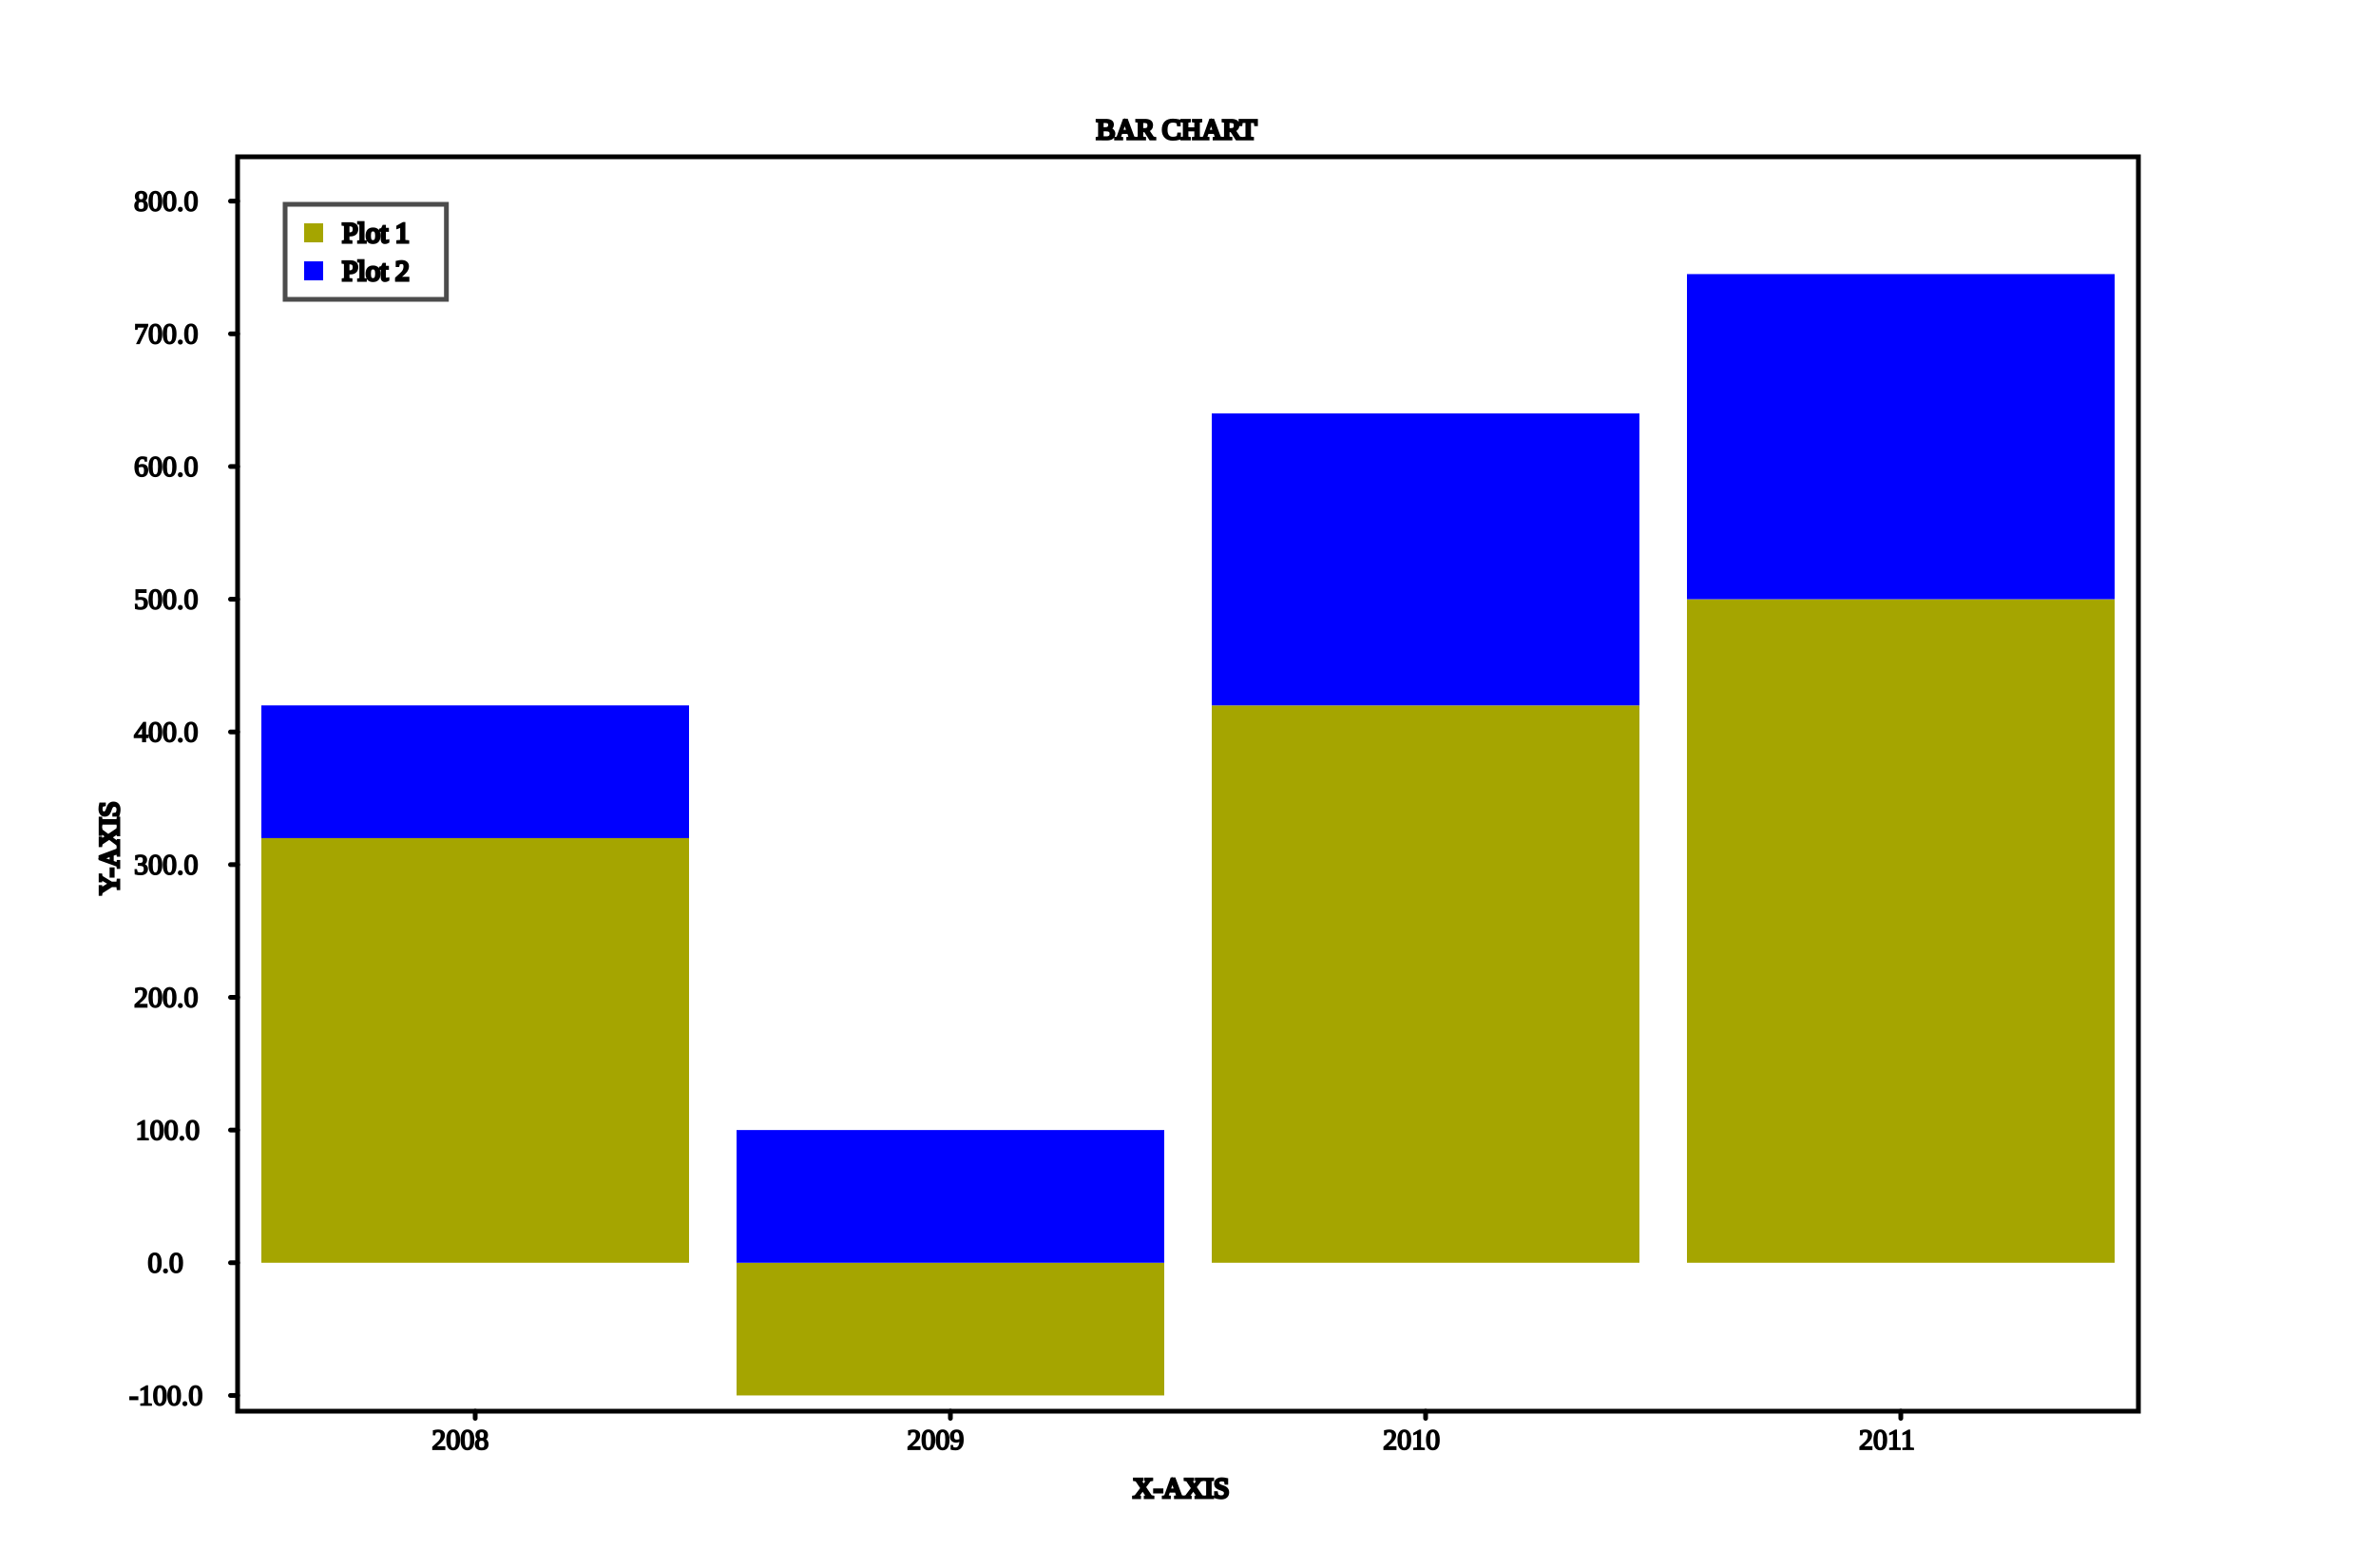
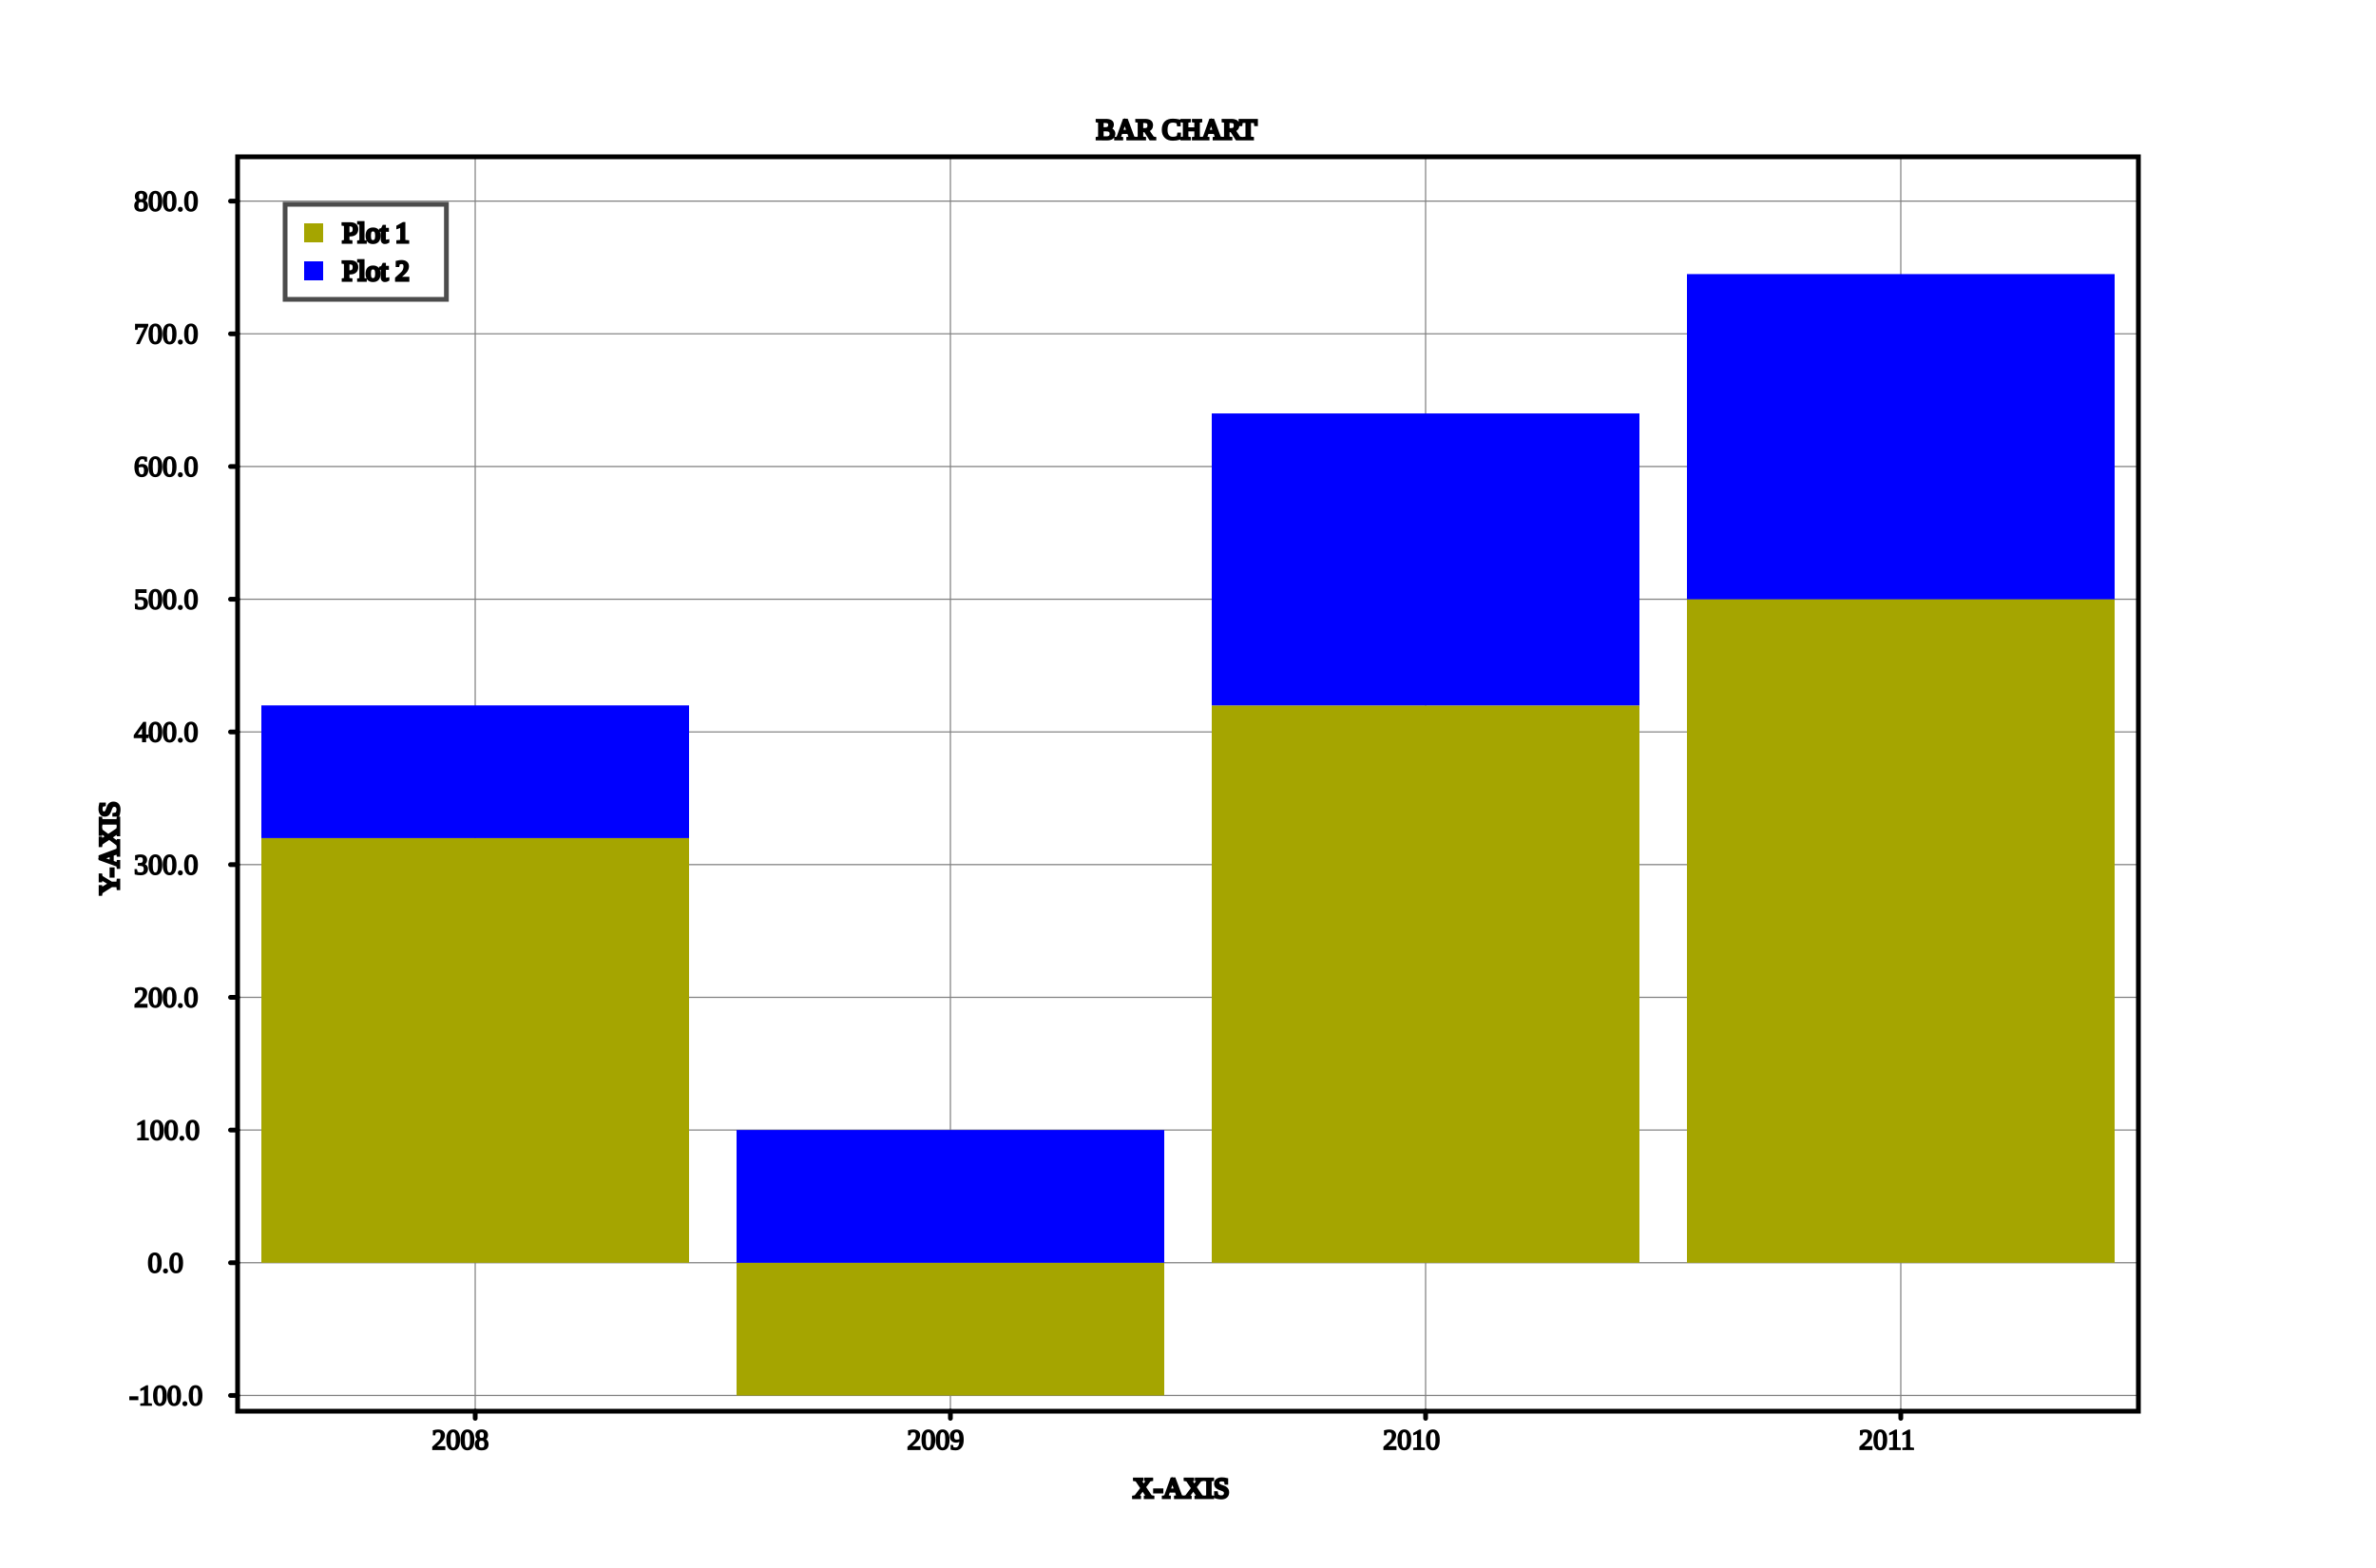
<svg xmlns="http://www.w3.org/2000/svg" height="660.0" width="1000.0" version="4.0">
  <rect width="100%" height="100%" fill="white" />
-   <rect x="100.0" y="66.0" width="800.0" height="528.0" style="fill:rgb(255,255,255);stroke-width:2.0;stroke:rgb(0,0,0);opacity:1" />
+   <line x1="200.0" y1="594.0" x2="200.0" y2="66.0" style="stroke:rgb(127.5,127.5,127.5);stroke-width:0.5;opacity:1.0;stroke-linecap:round" />
+   <line x1="400.0" y1="594.0" x2="400.0" y2="66.0" style="stroke:rgb(127.5,127.5,127.5);stroke-width:0.5;opacity:1.0;stroke-linecap:round" />
+   <line x1="600.0" y1="594.0" x2="600.0" y2="66.0" style="stroke:rgb(127.5,127.5,127.5);stroke-width:0.5;opacity:1.0;stroke-linecap:round" />
+   <line x1="800.0" y1="594.0" x2="800.0" y2="66.0" style="stroke:rgb(127.5,127.5,127.5);stroke-width:0.5;opacity:1.0;stroke-linecap:round" />
+   <line x1="100.0" y1="531.515" x2="900.0" y2="531.515" style="stroke:rgb(127.5,127.5,127.5);stroke-width:0.5;opacity:1.0;stroke-linecap:round" />
+   <line x1="100.0" y1="475.657" x2="900.0" y2="475.657" style="stroke:rgb(127.5,127.5,127.5);stroke-width:0.5;opacity:1.0;stroke-linecap:round" />
+   <line x1="100.0" y1="419.799" x2="900.0" y2="419.799" style="stroke:rgb(127.5,127.5,127.5);stroke-width:0.5;opacity:1.0;stroke-linecap:round" />
+   <line x1="100.0" y1="363.941" x2="900.0" y2="363.941" style="stroke:rgb(127.5,127.5,127.5);stroke-width:0.5;opacity:1.0;stroke-linecap:round" />
+   <line x1="100.0" y1="308.083" x2="900.0" y2="308.083" style="stroke:rgb(127.5,127.5,127.5);stroke-width:0.5;opacity:1.0;stroke-linecap:round" />
+   <line x1="100.0" y1="252.225" x2="900.0" y2="252.225" style="stroke:rgb(127.5,127.5,127.5);stroke-width:0.5;opacity:1.0;stroke-linecap:round" />
+   <line x1="100.0" y1="196.367" x2="900.0" y2="196.367" style="stroke:rgb(127.5,127.5,127.5);stroke-width:0.5;opacity:1.0;stroke-linecap:round" />
+   <line x1="100.0" y1="140.509" x2="900.0" y2="140.509" style="stroke:rgb(127.5,127.5,127.5);stroke-width:0.5;opacity:1.0;stroke-linecap:round" />
+   <line x1="100.0" y1="84.651" x2="900.0" y2="84.651" style="stroke:rgb(127.5,127.5,127.5);stroke-width:0.5;opacity:1.0;stroke-linecap:round" />
+   <line x1="100.0" y1="587.373" x2="900.0" y2="587.373" style="stroke:rgb(127.5,127.5,127.5);stroke-width:0.5;opacity:1.0;stroke-linecap:round" />
+   <rect x="100.0" y="66.0" width="800.0" height="528.0" style="fill:rgb(255,255,255);stroke-width:2.0;stroke:rgb(0,0,0);opacity:1;fill-opacity:0;" />
  <line x1="200.0" y1="597.0" x2="200.0" y2="594.0" style="stroke:rgb(0.0,0.0,0.0);stroke-width:2.0;opacity:1.0;stroke-linecap:round" />
  <text x="181.74" y="610.0" stroke="#000000" stroke-width="0.7" transform="rotate(-0.0,181.74,610.0)">2008</text>
  <line x1="400.0" y1="597.0" x2="400.0" y2="594.0" style="stroke:rgb(0.0,0.0,0.0);stroke-width:2.0;opacity:1.0;stroke-linecap:round" />
  <text x="381.74" y="610.0" stroke="#000000" stroke-width="0.7" transform="rotate(-0.0,381.74,610.0)">2009</text>
  <line x1="600.0" y1="597.0" x2="600.0" y2="594.0" style="stroke:rgb(0.0,0.0,0.0);stroke-width:2.0;opacity:1.0;stroke-linecap:round" />
  <text x="582.06" y="610.0" stroke="#000000" stroke-width="0.7" transform="rotate(-0.0,582.06,610.0)">2010</text>
  <line x1="800.0" y1="597.0" x2="800.0" y2="594.0" style="stroke:rgb(0.0,0.0,0.0);stroke-width:2.0;opacity:1.0;stroke-linecap:round" />
  <text x="782.38" y="610.0" stroke="#000000" stroke-width="0.7" transform="rotate(-0.0,782.38,610.0)">2011</text>
  <line x1="97.0" y1="531.515" x2="100.0" y2="531.515" style="stroke:rgb(0.0,0.0,0.0);stroke-width:2.0;opacity:1.0;stroke-linecap:round" />
  <text x="62.16" y="535.515" stroke="#000000" stroke-width="0.7" transform="rotate(-0.0,62.16,535.5148)">0.0</text>
  <line x1="97.0" y1="475.657" x2="100.0" y2="475.657" style="stroke:rgb(0.0,0.0,0.0);stroke-width:2.0;opacity:1.0;stroke-linecap:round" />
  <text x="57.04" y="479.657" stroke="#000000" stroke-width="0.7" transform="rotate(-0.0,57.04,479.6568)">100.0</text>
  <line x1="97.0" y1="419.799" x2="100.0" y2="419.799" style="stroke:rgb(0.0,0.0,0.0);stroke-width:2.0;opacity:1.0;stroke-linecap:round" />
  <text x="56.4" y="423.799" stroke="#000000" stroke-width="0.7" transform="rotate(-0.0,56.4,423.7988)">200.0</text>
  <line x1="97.0" y1="363.941" x2="100.0" y2="363.941" style="stroke:rgb(0.0,0.0,0.0);stroke-width:2.0;opacity:1.0;stroke-linecap:round" />
  <text x="56.4" y="367.941" stroke="#000000" stroke-width="0.7" transform="rotate(-0.0,56.4,367.9409)">300.0</text>
  <line x1="97.0" y1="308.083" x2="100.0" y2="308.083" style="stroke:rgb(0.0,0.0,0.0);stroke-width:2.0;opacity:1.0;stroke-linecap:round" />
  <text x="56.4" y="312.083" stroke="#000000" stroke-width="0.7" transform="rotate(-0.0,56.4,312.0829)">400.0</text>
  <line x1="97.0" y1="252.225" x2="100.0" y2="252.225" style="stroke:rgb(0.0,0.0,0.0);stroke-width:2.0;opacity:1.0;stroke-linecap:round" />
  <text x="56.4" y="256.225" stroke="#000000" stroke-width="0.7" transform="rotate(-0.0,56.4,256.2249)">500.0</text>
  <line x1="97.0" y1="196.367" x2="100.0" y2="196.367" style="stroke:rgb(0.0,0.0,0.0);stroke-width:2.0;opacity:1.0;stroke-linecap:round" />
  <text x="56.4" y="200.367" stroke="#000000" stroke-width="0.7" transform="rotate(-0.0,56.4,200.3669)">600.0</text>
  <line x1="97.0" y1="140.509" x2="100.0" y2="140.509" style="stroke:rgb(0.0,0.0,0.0);stroke-width:2.0;opacity:1.0;stroke-linecap:round" />
  <text x="56.4" y="144.509" stroke="#000000" stroke-width="0.7" transform="rotate(-0.0,56.4,144.5089)">700.0</text>
  <line x1="97.0" y1="84.651" x2="100.0" y2="84.651" style="stroke:rgb(0.0,0.0,0.0);stroke-width:2.0;opacity:1.0;stroke-linecap:round" />
  <text x="56.4" y="88.651" stroke="#000000" stroke-width="0.7" transform="rotate(-0.0,56.4,88.65094)">800.0</text>
  <line x1="97.0" y1="587.373" x2="100.0" y2="587.373" style="stroke:rgb(0.0,0.0,0.0);stroke-width:2.0;opacity:1.0;stroke-linecap:round" />
  <text x="54.32" y="591.373" stroke="#000000" stroke-width="0.7" transform="rotate(-0.0,54.32,591.3728)">-100.0</text>
  <rect x="110.0" y="352.769" width="180.0" height="178.746" style="fill:rgb(164.985,164.985,0.0);stroke-width:0;stroke:rgb(0,0,0);opacity:1.0" />
  <rect x="110.0" y="296.911" width="180.0" height="55.858" style="fill:rgb(0.0,0.0,255.0);stroke-width:0;stroke:rgb(0,0,0);opacity:1.0" />
  <rect x="310.0" y="531.515" width="180.0" height="55.858" style="fill:rgb(164.985,164.985,0.0);stroke-width:0;stroke:rgb(0,0,0);opacity:1.0" />
  <rect x="310.0" y="475.657" width="180.0" height="55.858" style="fill:rgb(0.0,0.0,255.0);stroke-width:0;stroke:rgb(0,0,0);opacity:1.0" />
  <rect x="510.0" y="296.911" width="180.0" height="234.604" style="fill:rgb(164.985,164.985,0.0);stroke-width:0;stroke:rgb(0,0,0);opacity:1.0" />
  <rect x="510.0" y="174.024" width="180.0" height="122.888" style="fill:rgb(0.0,0.0,255.0);stroke-width:0;stroke:rgb(0,0,0);opacity:1.0" />
  <rect x="710.0" y="252.225" width="180.0" height="279.29" style="fill:rgb(164.985,164.985,0.0);stroke-width:0;stroke:rgb(0,0,0);opacity:1.0" />
  <rect x="710.0" y="115.373" width="180.0" height="136.852" style="fill:rgb(0.0,0.0,255.0);stroke-width:0;stroke:rgb(0,0,0);opacity:1.0" />
  <text x="461.4" y="58.5" stroke="#000000" stroke-width="1.2" transform="rotate(-0.0,461.4,58.5)">BAR CHART</text>
  <text x="476.8" y="630.4" stroke="#000000" stroke-width="1.2" transform="rotate(-0.0,476.8,630.4)">X-AXIS</text>
  <text x="50.0" y="376.6" stroke="#000000" stroke-width="1.2" transform="rotate(-90.0,50.0,376.6)">Y-AXIS</text>
  <rect x="120.0" y="86.0" width="67.88" height="40.0" style="fill:rgb(255.0,255.0,255.0);stroke-width:2.0;stroke:rgb(0.0,0.0,0.0);opacity:0.7" />
  <rect x="128.0" y="94.0" width="8.0" height="8.0" style="fill:rgb(164.985,164.985,0.0);stroke-width:0;stroke:rgb(0,0,0);opacity:1.0" />
  <text x="144.0" y="102.0" stroke="#000000" stroke-width="1.2" transform="rotate(-0.0,144.0,102.0)">Plot 1</text>
  <rect x="128.0" y="110.0" width="8.0" height="8.0" style="fill:rgb(0.0,0.0,255.0);stroke-width:0;stroke:rgb(0,0,0);opacity:1.0" />
  <text x="144.0" y="118.0" stroke="#000000" stroke-width="1.2" transform="rotate(-0.0,144.0,118.0)">Plot 2</text>
</svg>
